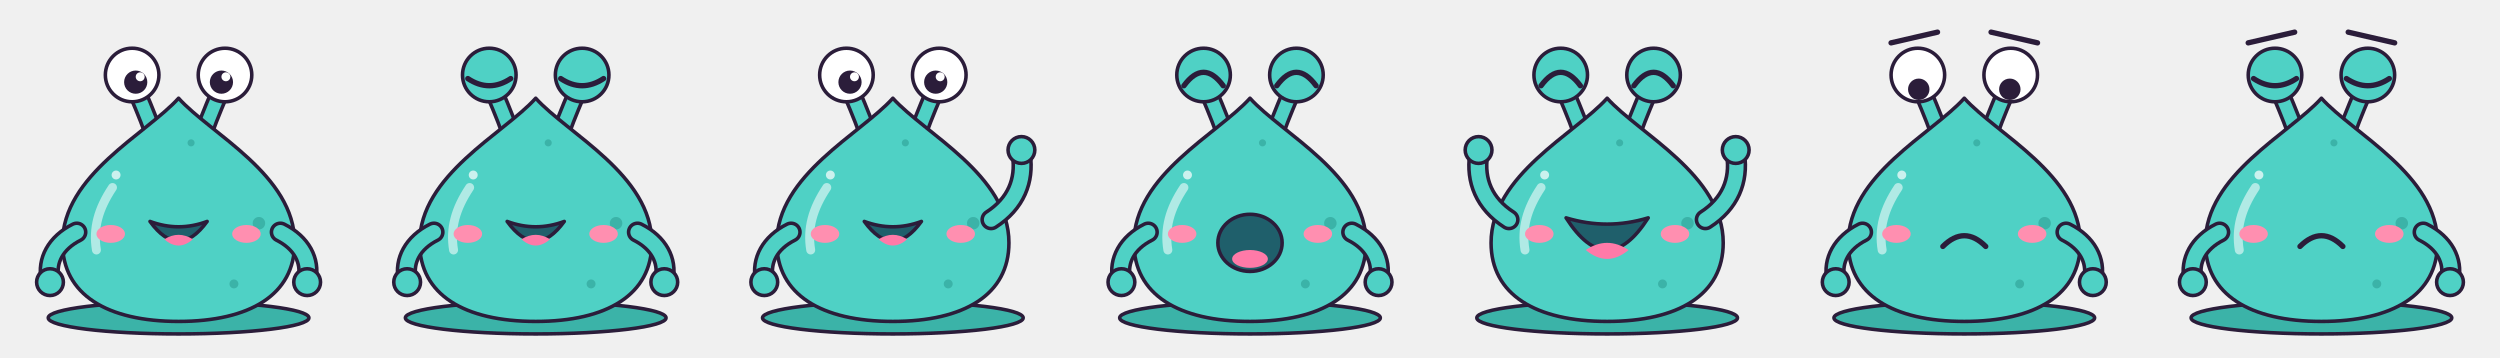
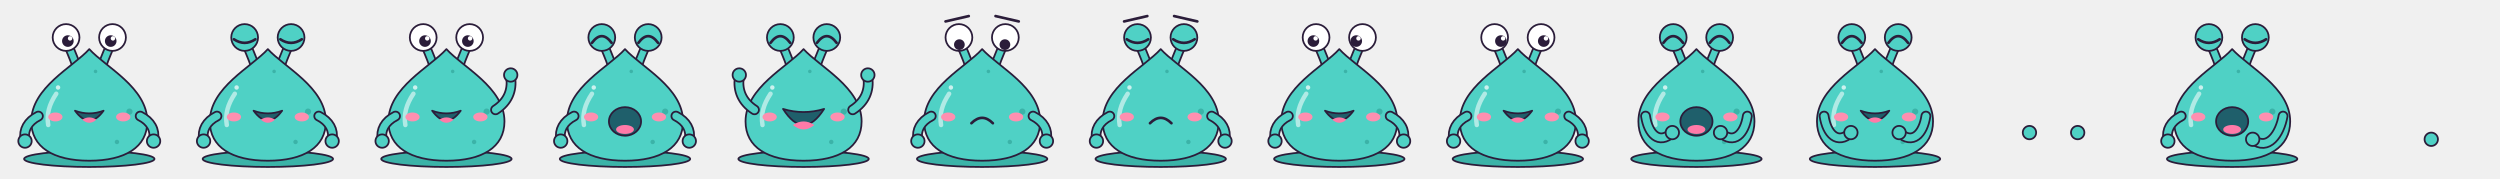
- <svg xmlns="http://www.w3.org/2000/svg" viewBox="0 0 2800 400" width="2800" height="400">
+ <svg xmlns="http://www.w3.org/2000/svg" viewBox="0 0 5600 400" width="5600" height="400">
  <defs>
    <g id="back">
      <path d="M172 150 C164 126 156 110 150 94 M228 150 C236 126 244 110 250 94" fill="none" stroke-width="22" />
      <path d="M172 150 C164 126 156 110 150 94 M228 150 C236 126 244 110 250 94" fill="none" stroke="#4fd1c5" stroke-width="14" />
      <ellipse cx="200" cy="356" rx="146" ry="18" fill="#3bb3a8" />
      <path d="M200 110 C236 150 330 196 330 272 C330 330 280 360 200 360 C120 360 70 330 70 272 C70 196 164 150 200 110 Z" fill="#4fd1c5" />
      <path d="M126 210 C110 234 104 256 108 280" fill="none" stroke="#ffffff" stroke-width="10" opacity="0.55" />
      <circle cx="130" cy="196" r="5" fill="#ffffff" opacity="0.7" stroke="none" />
      <g fill="#3bb3a8" stroke="none">
        <circle cx="290" cy="250" r="7" />
        <circle cx="262" cy="318" r="5" />
        <circle cx="214" cy="160" r="4" />
      </g>
      <ellipse cx="124" cy="262" rx="16" ry="10" fill="#ff8fb0" stroke="none" />
      <ellipse cx="276" cy="262" rx="16" ry="10" fill="#ff8fb0" stroke="none" />
    </g>
    <g id="eyes-open">
      <circle cx="148" cy="84" r="30" fill="#ffffff" />
      <circle cx="252" cy="84" r="30" fill="#ffffff" />
      <circle cx="152" cy="92" r="13" fill="#2b1d3a" stroke="none" />
      <circle cx="248" cy="92" r="13" fill="#2b1d3a" stroke="none" />
      <circle cx="157" cy="86" r="5" fill="#ffffff" stroke="none" />
      <circle cx="253" cy="86" r="5" fill="#ffffff" stroke="none" />
    </g>
    <g id="eyes-closed">
      <circle cx="148" cy="84" r="30" fill="#4fd1c5" />
      <circle cx="252" cy="84" r="30" fill="#4fd1c5" />
      <path d="M124 88 Q148 104 172 88 M228 88 Q252 104 276 88" fill="none" stroke-width="6" />
    </g>
    <g id="eyes-happy">
      <circle cx="148" cy="84" r="30" fill="#4fd1c5" />
      <circle cx="252" cy="84" r="30" fill="#4fd1c5" />
      <path d="M126 96 Q148 66 170 96 M230 96 Q252 66 274 96" fill="none" stroke-width="6" />
    </g>
    <g id="mouth-smile">
      <path d="M168 248 Q200 292 232 248 Q200 260 168 248 Z" fill="#1f5f6b" />
      <path d="M184 268 Q200 258 216 268 Q200 282 184 268 Z" fill="#ff7aa8" stroke="none" />
    </g>
    <g id="mouth-chomp">
      <ellipse cx="200" cy="272" rx="36" ry="32" fill="#1f5f6b" />
      <ellipse cx="200" cy="290" rx="20" ry="10" fill="#ff7aa8" stroke="none" />
    </g>
    <g id="mouth-grin">
      <path d="M154 244 Q200 316 246 244 Q200 258 154 244 Z" fill="#1f5f6b" />
      <path d="M176 280 Q200 264 224 280 Q200 300 176 280 Z" fill="#ff7aa8" stroke="none" />
    </g>
    <g id="arm-left-down">
      <path d="M86 260 C62 272 52 292 56 312" fill="none" stroke-width="24" />
      <path d="M86 260 C62 272 52 292 56 312" fill="none" stroke="#4fd1c5" stroke-width="16" />
      <circle cx="56" cy="316" r="15" fill="#4fd1c5" />
    </g>
    <g id="arm-right-down">
      <path d="M314 260 C338 272 348 292 344 312" fill="none" stroke-width="24" />
      <path d="M314 260 C338 272 348 292 344 312" fill="none" stroke="#4fd1c5" stroke-width="16" />
      <circle cx="344" cy="316" r="15" fill="#4fd1c5" />
    </g>
    <g id="arm-left-up">
      <path d="M90 246 C62 228 52 202 56 174" fill="none" stroke-width="24" />
      <path d="M90 246 C62 228 52 202 56 174" fill="none" stroke="#4fd1c5" stroke-width="16" />
      <circle cx="56" cy="168" r="15" fill="#4fd1c5" />
    </g>
    <g id="arm-right-up">
      <path d="M310 246 C338 228 348 202 344 174" fill="none" stroke-width="24" />
      <path d="M310 246 C338 228 348 202 344 174" fill="none" stroke="#4fd1c5" stroke-width="16" />
      <circle cx="344" cy="168" r="15" fill="#4fd1c5" />
    </g>
    <g id="eyes-sad">
      <circle cx="148" cy="84" r="30" fill="#ffffff" />
      <circle cx="252" cy="84" r="30" fill="#ffffff" />
      <circle cx="149" cy="100" r="12" fill="#2b1d3a" stroke="none" />
      <circle cx="251" cy="100" r="12" fill="#2b1d3a" stroke="none" />
    </g>
    <g id="brows-sad">
      <path d="M118 48 L170 36 M230 36 L282 48" fill="none" stroke-width="6" />
    </g>
    <g id="mouth-frown">
      <path d="M176 276 Q200 252 224 276" fill="none" stroke-width="6" />
    </g>
+     <g id="eyes-look-left">
+       <circle cx="148" cy="84" r="30" fill="#ffffff" />
+       <circle cx="252" cy="84" r="30" fill="#ffffff" />
+       <circle cx="142" cy="92" r="13" fill="#2b1d3a" stroke="none" />
+       <circle cx="238" cy="92" r="13" fill="#2b1d3a" stroke="none" />
+       <circle cx="147" cy="86" r="5" fill="#ffffff" stroke="none" />
+       <circle cx="243" cy="86" r="5" fill="#ffffff" stroke="none" />
+     </g>
+     <g id="eyes-look-right">
+       <circle cx="148" cy="84" r="30" fill="#ffffff" />
+       <circle cx="252" cy="84" r="30" fill="#ffffff" />
+       <circle cx="162" cy="92" r="13" fill="#2b1d3a" stroke="none" />
+       <circle cx="258" cy="92" r="13" fill="#2b1d3a" stroke="none" />
+       <circle cx="167" cy="86" r="5" fill="#ffffff" stroke="none" />
+       <circle cx="263" cy="86" r="5" fill="#ffffff" stroke="none" />
+     </g>
+     <g id="arm-left-hold">
+       <path d="M86 260 C92 300 116 325 146 297" fill="none" stroke-width="24" />
+       <path d="M86 260 C92 300 116 325 146 297" fill="none" stroke="#4fd1c5" stroke-width="16" />
+       <circle cx="146" cy="297" r="15" fill="#4fd1c5" />
+     </g>
+     <g id="arm-right-hold">
+       <path d="M314 260 C308 300 284 325 254 297" fill="none" stroke-width="24" />
+       <path d="M314 260 C308 300 284 325 254 297" fill="none" stroke="#4fd1c5" stroke-width="16" />
+       <circle cx="254" cy="297" r="15" fill="#4fd1c5" />
+     </g>
+     <g id="hands-hold">
+       <circle cx="146" cy="297" r="15" fill="#4fd1c5" />
+       <circle cx="254" cy="297" r="15" fill="#4fd1c5" />
+     </g>
+     <g id="arm-right-drink">
+       <path d="M314 260 C307 300 280 340 246 312" fill="none" stroke-width="24" />
+       <path d="M314 260 C307 300 280 340 246 312" fill="none" stroke="#4fd1c5" stroke-width="16" />
+       <circle cx="246" cy="312" r="15" fill="#4fd1c5" />
+     </g>
+     <g id="hand-drink">
+       <circle cx="246" cy="312" r="15" fill="#4fd1c5" />
+     </g>
  </defs>
  <g stroke="#2b1d3a" stroke-width="4" stroke-linejoin="round" stroke-linecap="round">
    <g>
      <use href="#back" />
      <use href="#eyes-open" />
      <use href="#mouth-smile" />
      <use href="#arm-left-down" />
      <use href="#arm-right-down" />
    </g>
    <g transform="translate(400 0)">
      <use href="#back" />
      <use href="#eyes-closed" />
      <use href="#mouth-smile" />
      <use href="#arm-left-down" />
      <use href="#arm-right-down" />
    </g>
    <g transform="translate(800 0)">
      <use href="#back" />
      <use href="#eyes-open" />
      <use href="#mouth-smile" />
      <use href="#arm-left-down" />
      <use href="#arm-right-up" />
    </g>
    <g transform="translate(1200 0)">
      <use href="#back" />
      <use href="#eyes-happy" />
      <use href="#mouth-chomp" />
      <use href="#arm-left-down" />
      <use href="#arm-right-down" />
    </g>
    <g transform="translate(1600 0)">
      <use href="#back" />
      <use href="#eyes-happy" />
      <use href="#mouth-grin" />
      <use href="#arm-left-up" />
      <use href="#arm-right-up" />
    </g>
    <g transform="translate(2000 0)">
      <use href="#back" />
      <use href="#eyes-sad" />
      <use href="#brows-sad" />
      <use href="#mouth-frown" />
      <use href="#arm-left-down" />
      <use href="#arm-right-down" />
    </g>
    <g transform="translate(2400 0)">
      <use href="#back" />
      <use href="#eyes-closed" />
      <use href="#brows-sad" />
      <use href="#mouth-frown" />
      <use href="#arm-left-down" />
      <use href="#arm-right-down" />
    </g>
+     <g transform="translate(2800 0)">
+       <use href="#back" />
+       <use href="#eyes-look-left" />
+       <use href="#mouth-smile" />
+       <use href="#arm-left-down" />
+       <use href="#arm-right-down" />
+     </g>
+     <g transform="translate(3200 0)">
+       <use href="#back" />
+       <use href="#eyes-look-right" />
+       <use href="#mouth-smile" />
+       <use href="#arm-left-down" />
+       <use href="#arm-right-down" />
+     </g>
+     <g transform="translate(3600 0)">
+       <use href="#back" />
+       <use href="#eyes-happy" />
+       <use href="#mouth-chomp" />
+       <use href="#arm-left-hold" />
+       <use href="#arm-right-hold" />
+     </g>
+     <g transform="translate(4000 0)">
+       <use href="#back" />
+       <use href="#eyes-happy" />
+       <use href="#mouth-smile" />
+       <use href="#arm-left-hold" />
+       <use href="#arm-right-hold" />
+     </g>
+     <g transform="translate(4400 0)">
+       <use href="#hands-hold" />
+     </g>
+     <g transform="translate(4800 0)">
+       <use href="#back" />
+       <use href="#eyes-closed" />
+       <use href="#mouth-chomp" />
+       <use href="#arm-left-down" />
+       <use href="#arm-right-drink" />
+     </g>
+     <g transform="translate(5200 0)">
+       <use href="#hand-drink" />
+     </g>
  </g>
</svg>
